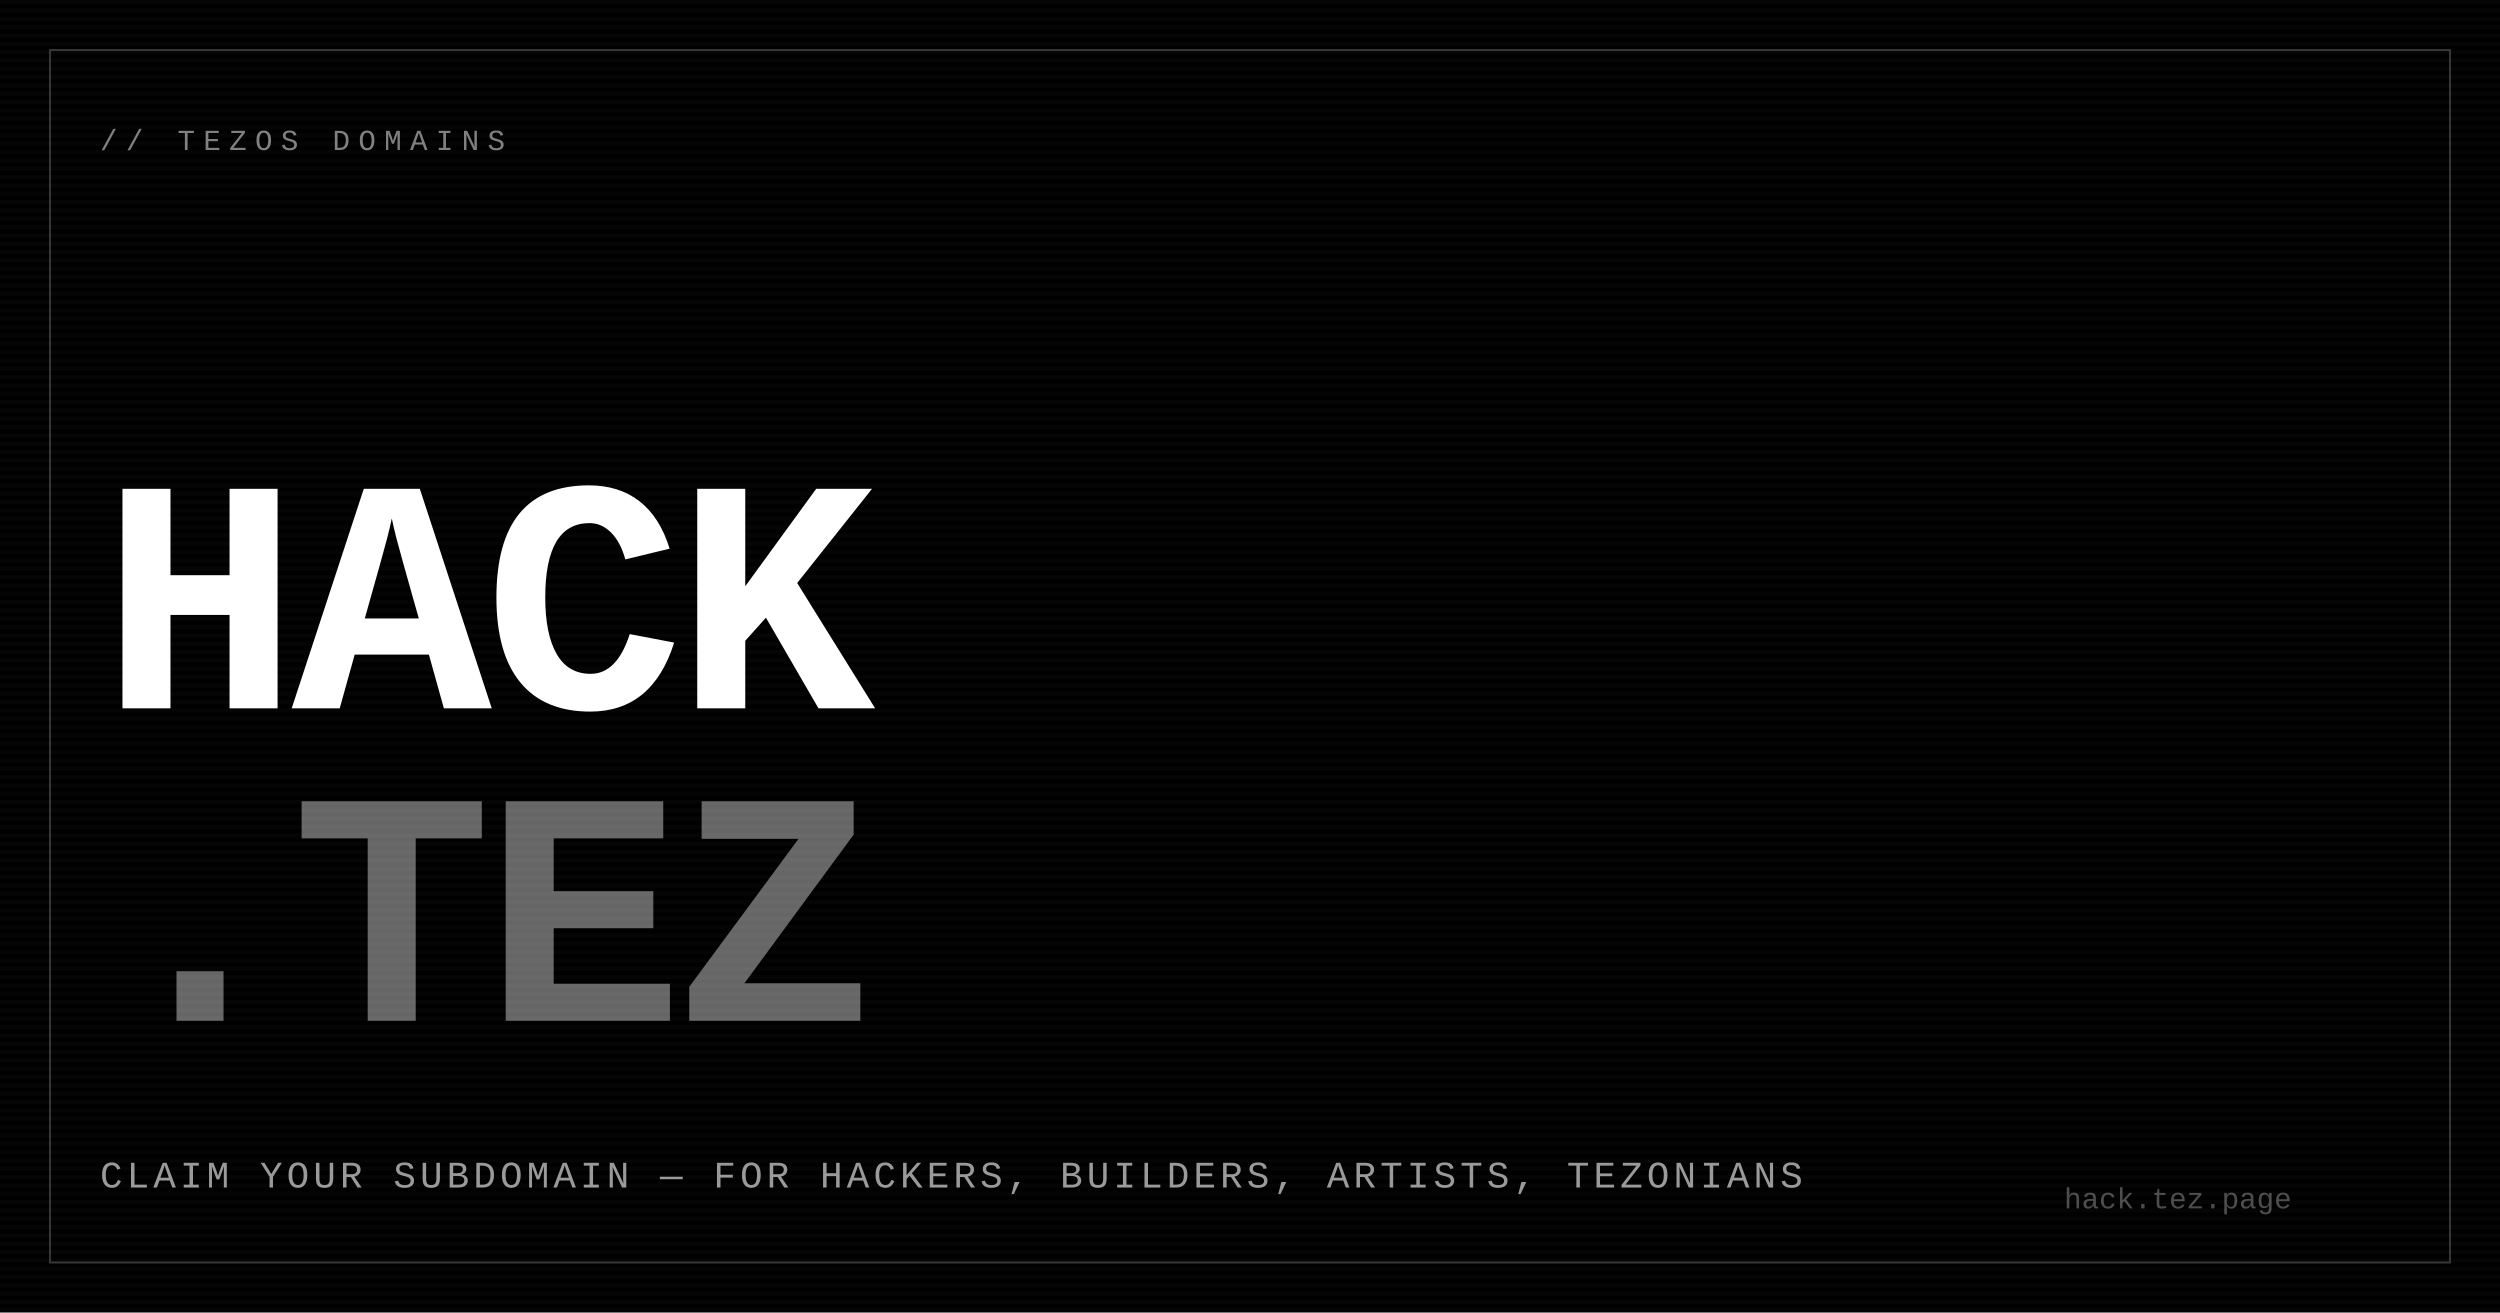
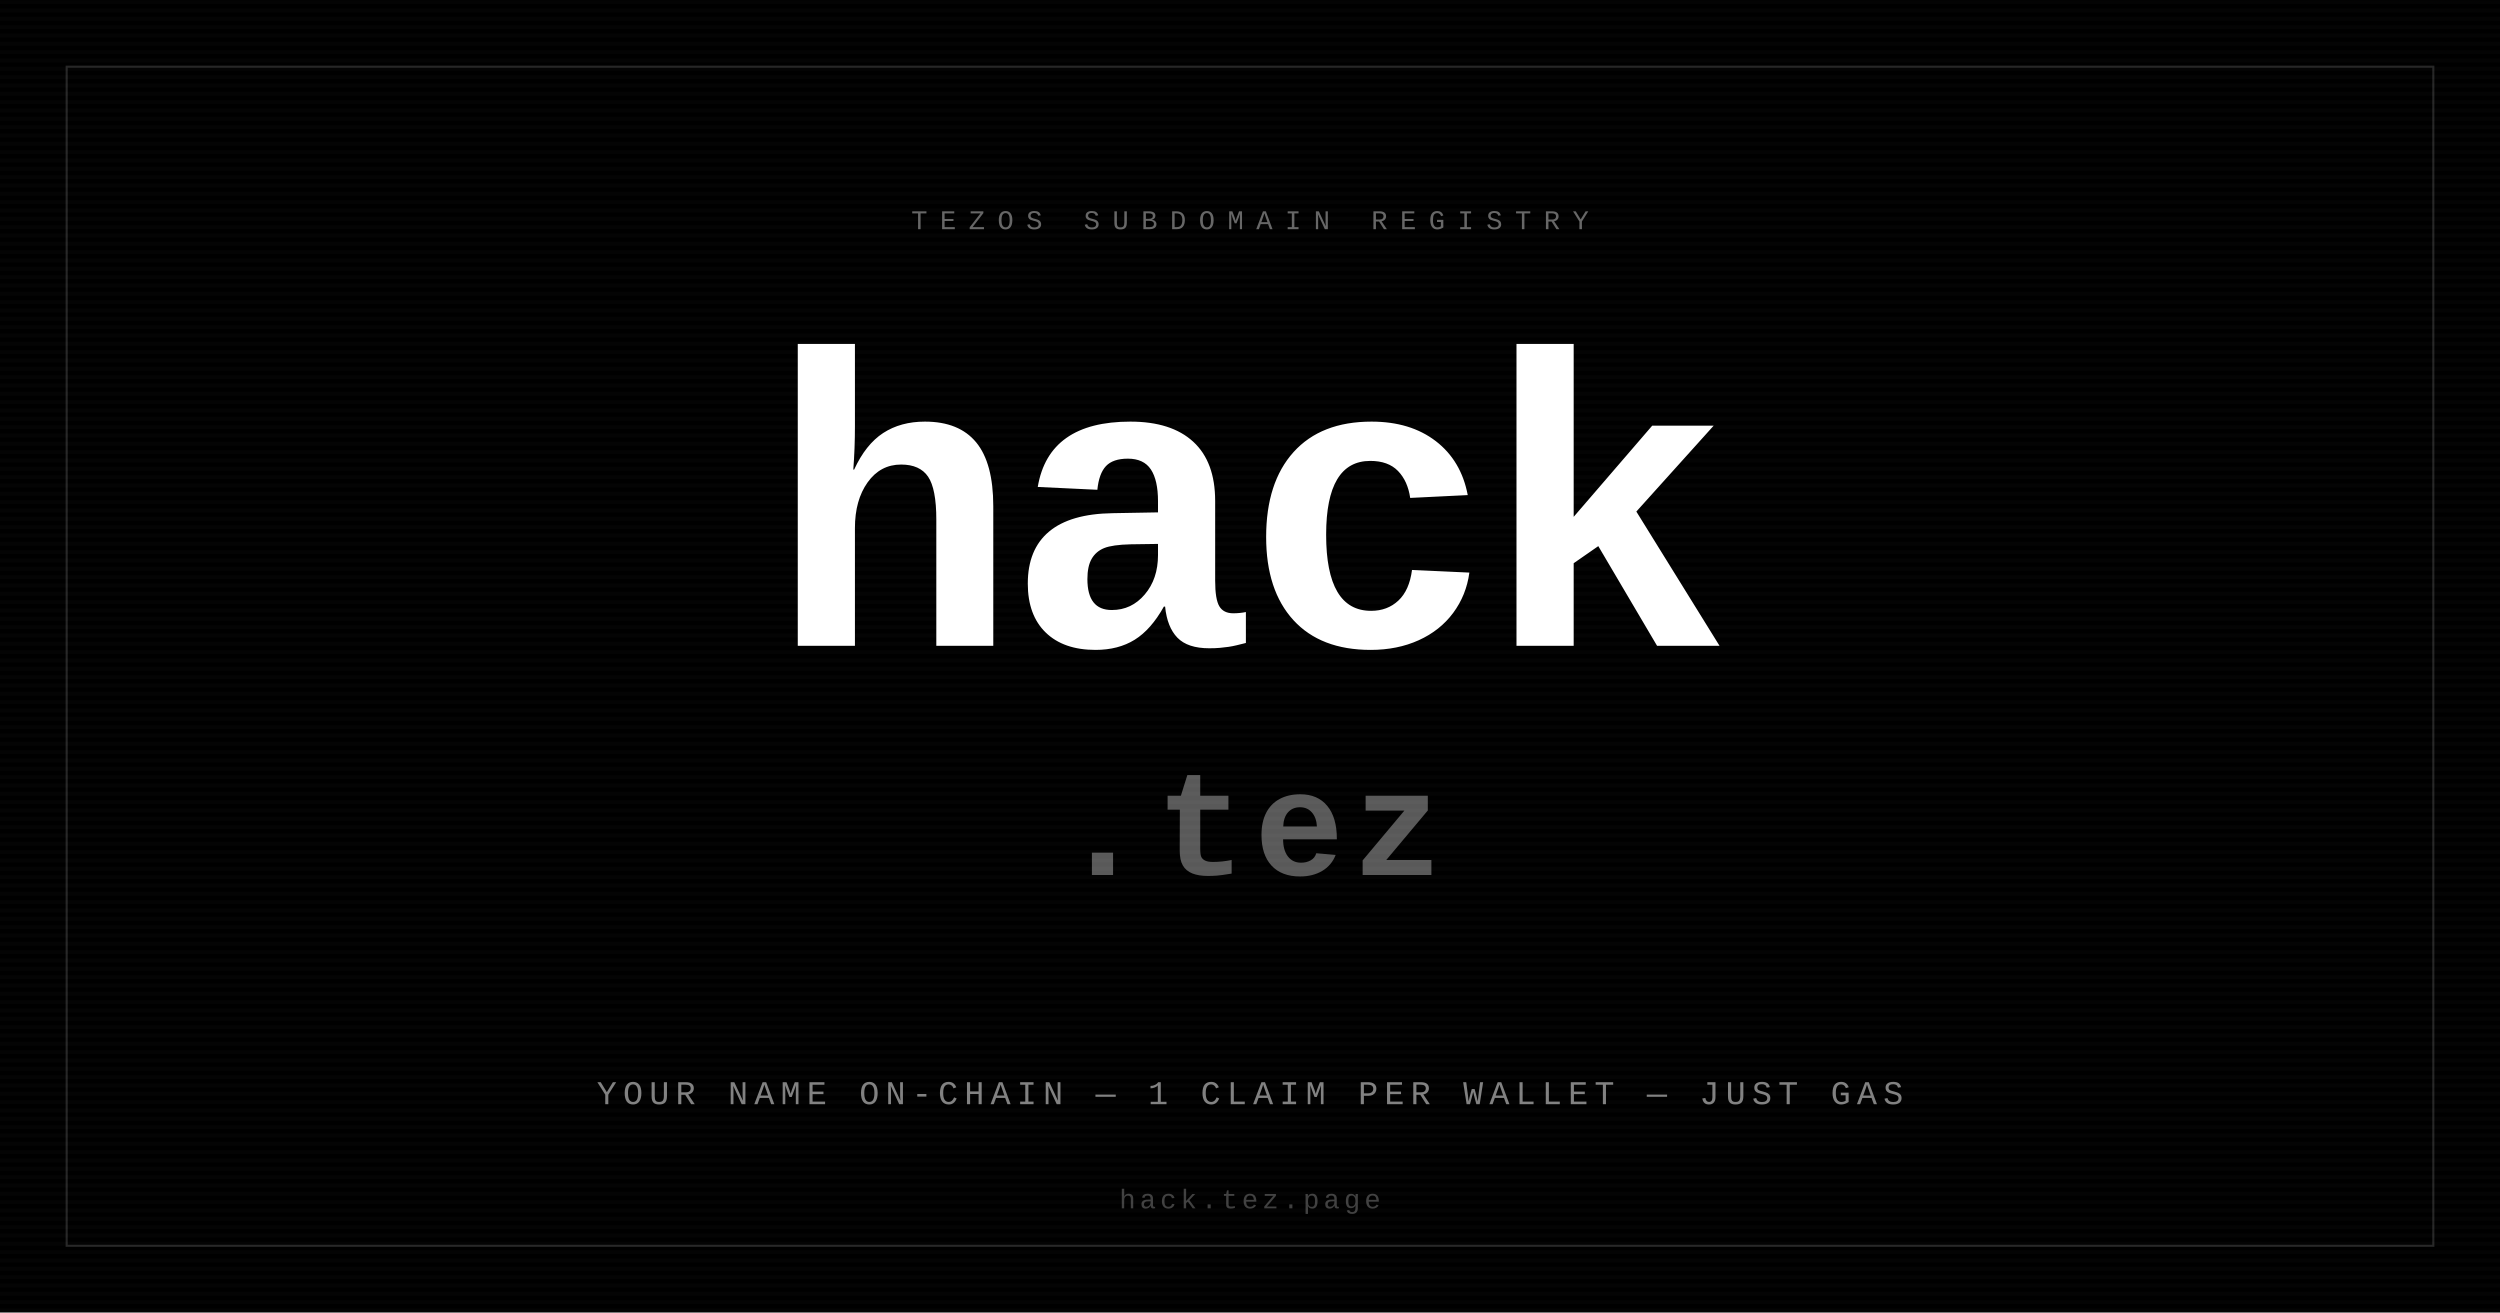
<svg xmlns="http://www.w3.org/2000/svg" width="1200" height="630" viewBox="0 0 1200 630">
-   <rect width="1200" height="630" fill="#000" />
-   <rect width="1200" height="630" fill="url(#scanlines)" opacity="0.04" />
  <defs>
    <pattern id="scanlines" x="0" y="0" width="1200" height="4" patternUnits="userSpaceOnUse">
      <rect width="1200" height="2" fill="#fff" opacity="0.5" />
    </pattern>
  </defs>
-   <rect x="24" y="24" width="1152" height="582" fill="none" stroke="#fff" stroke-width="1" opacity="0.2" />
-   <text x="48" y="72" font-family="'Courier New',monospace" font-size="14" fill="#fff" opacity="0.5" letter-spacing="4">// TEZOS DOMAINS</text>
-   <text x="48" y="340" font-family="'Courier New',monospace" font-size="160" font-weight="700" fill="#fff" letter-spacing="-4">HACK</text>
-   <text x="48" y="490" font-family="'Courier New',monospace" font-size="160" font-weight="700" fill="#fff" letter-spacing="-4" opacity="0.4">.TEZ</text>
-   <text x="48" y="570" font-family="'Courier New',monospace" font-size="18" fill="#fff" opacity="0.6" letter-spacing="2">CLAIM YOUR SUBDOMAIN — FOR HACKERS, BUILDERS, ARTISTS, TEZONIANS</text>
-   <text x="1100" y="580" font-family="'Courier New',monospace" font-size="14" fill="#fff" opacity="0.3" text-anchor="end">hack.tez.page</text>
+   <rect width="1200" height="630" fill="#000" />
+   <rect width="1200" height="630" fill="url(#scanlines)" opacity="0.03" />
+   <rect x="32" y="32" width="1136" height="566" fill="none" stroke="#fff" stroke-width="1" opacity="0.15" />
+   <text x="600" y="110" font-family="'Courier New',monospace" font-size="13" fill="#fff" opacity="0.4" letter-spacing="6" text-anchor="middle">TEZOS SUBDOMAIN REGISTRY</text>
+   <text x="600" y="310" font-family="'Courier New',monospace" font-size="200" font-weight="700" fill="#fff" letter-spacing="-6" text-anchor="middle">hack</text>
+   <text x="600" y="420" font-family="'Courier New',monospace" font-size="72" font-weight="700" fill="#fff" opacity="0.35" letter-spacing="4" text-anchor="middle">.tez</text>
+   <text x="600" y="530" font-family="'Courier New',monospace" font-size="16" fill="#fff" opacity="0.5" letter-spacing="3" text-anchor="middle">YOUR NAME ON-CHAIN — 1 CLAIM PER WALLET — JUST GAS</text>
+   <text x="600" y="580" font-family="'Courier New',monospace" font-size="13" fill="#fff" opacity="0.25" letter-spacing="2" text-anchor="middle">hack.tez.page</text>
</svg>
